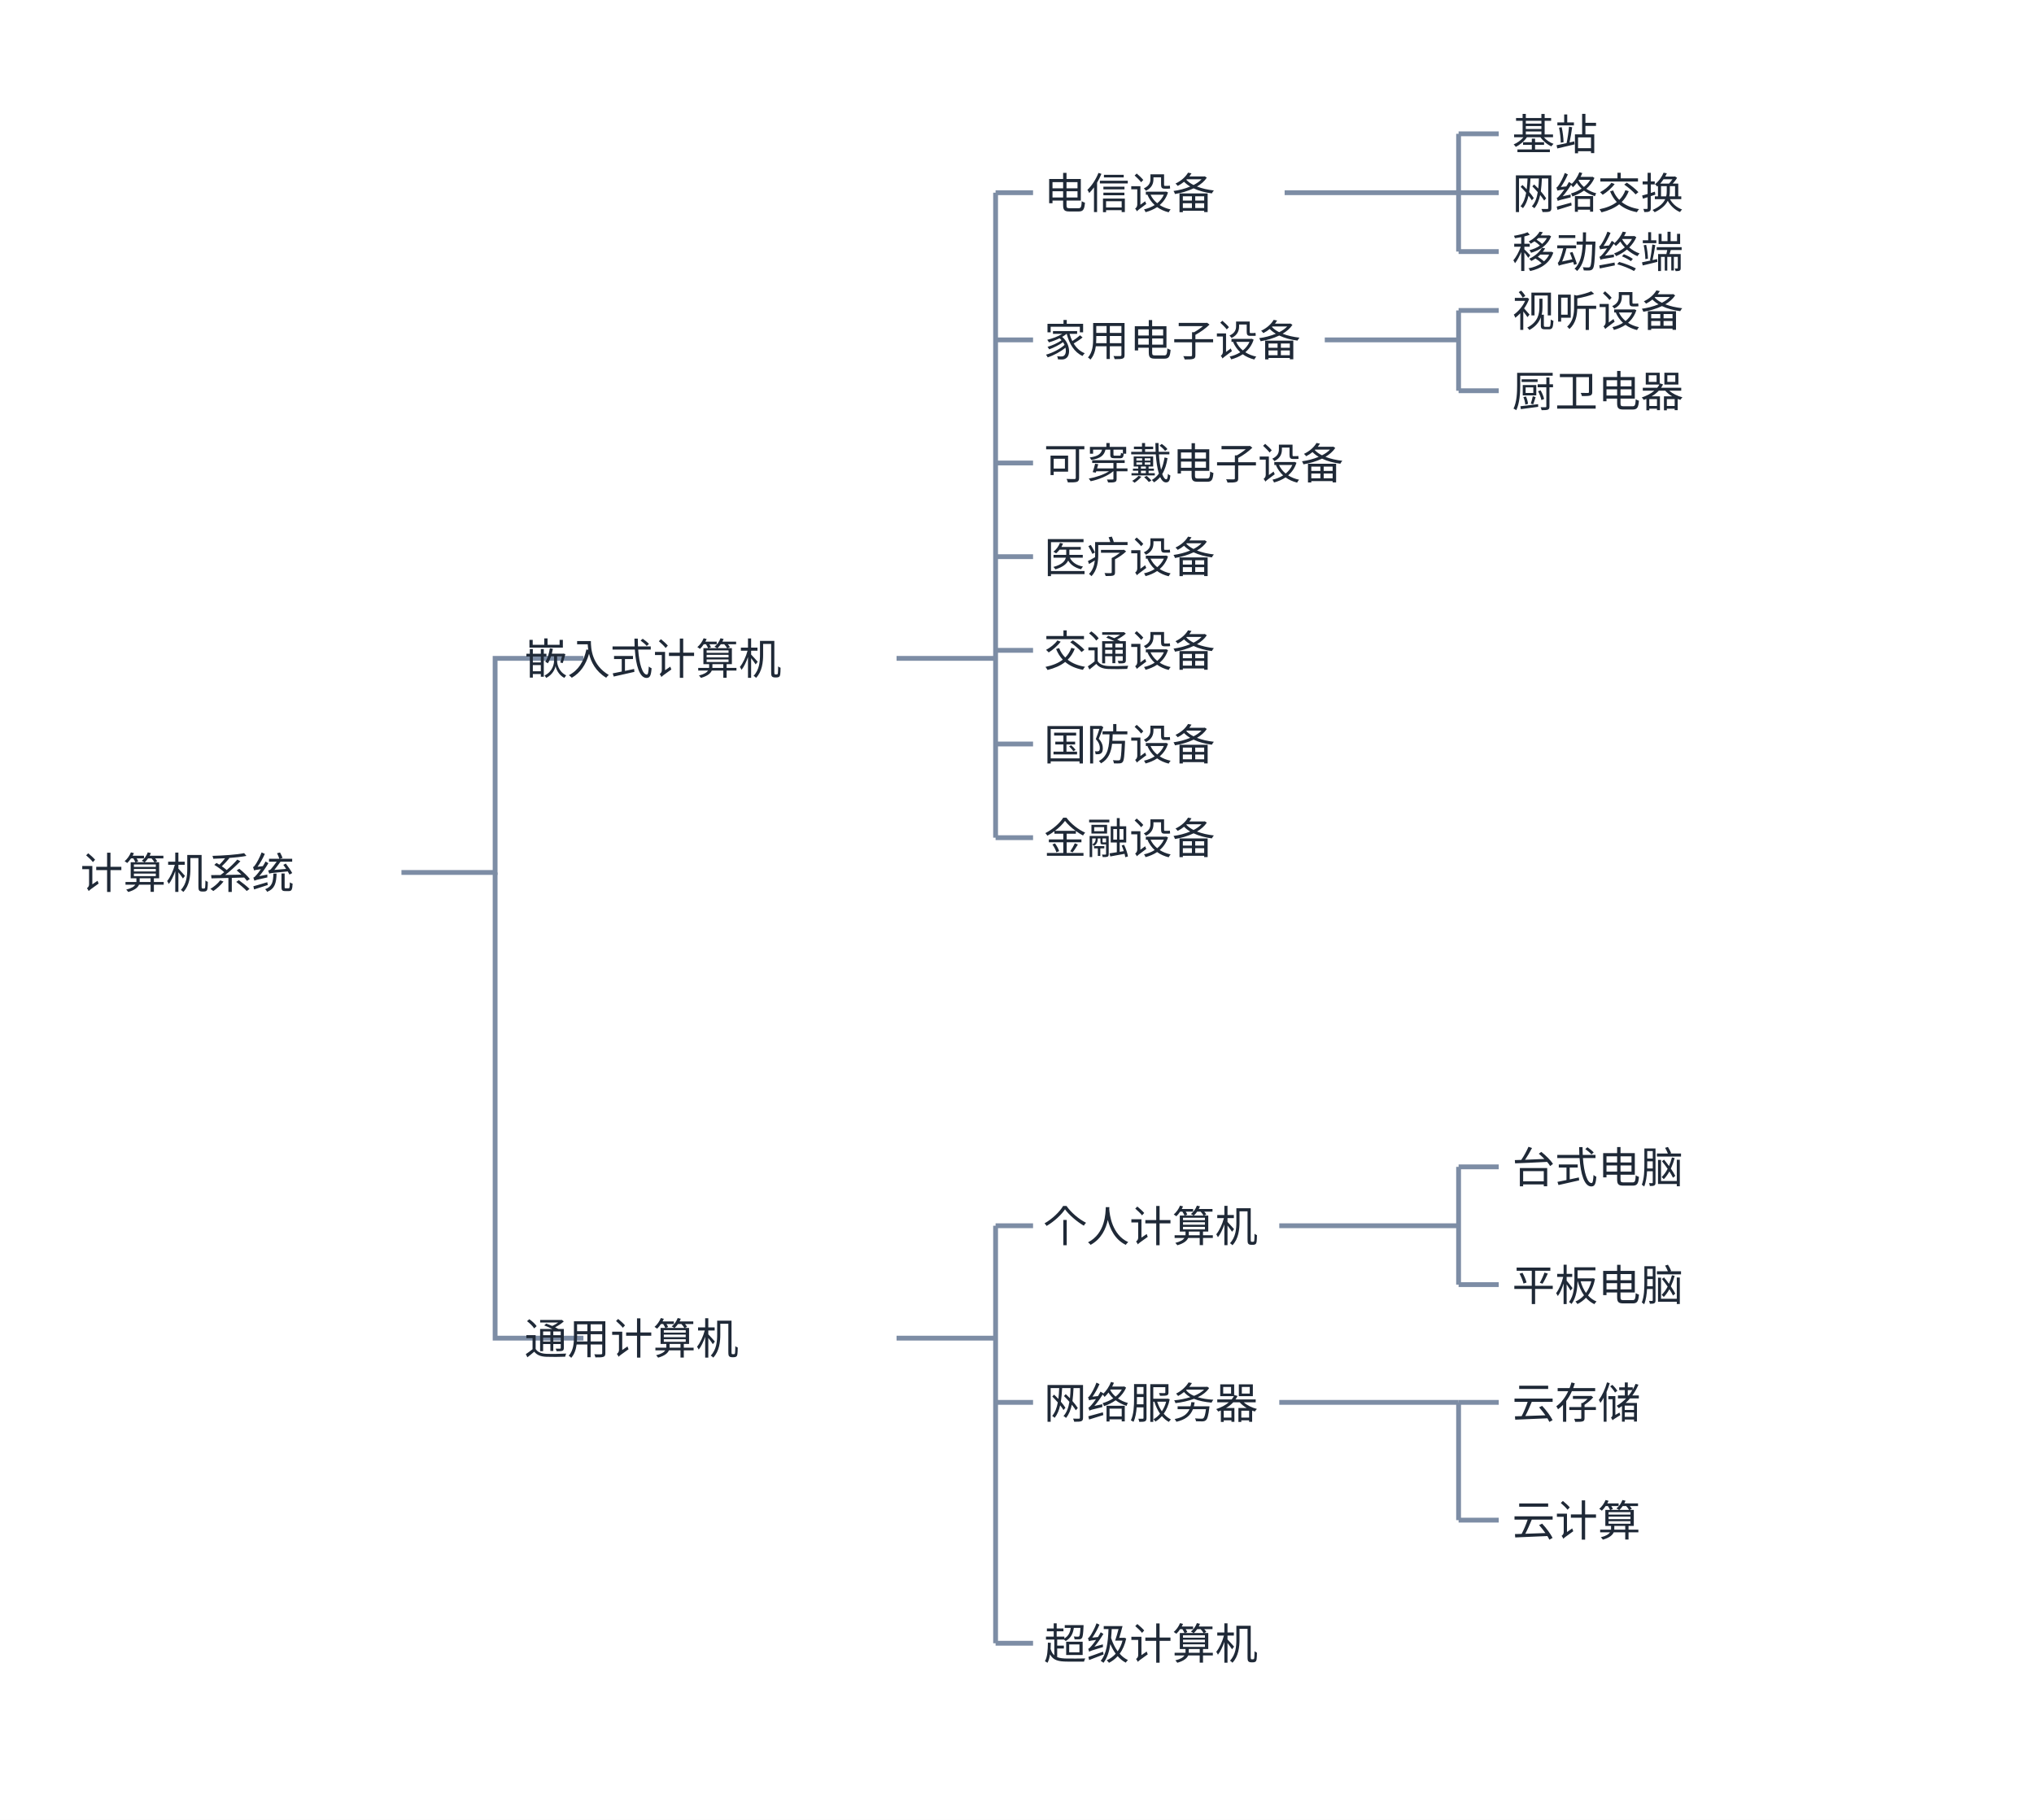
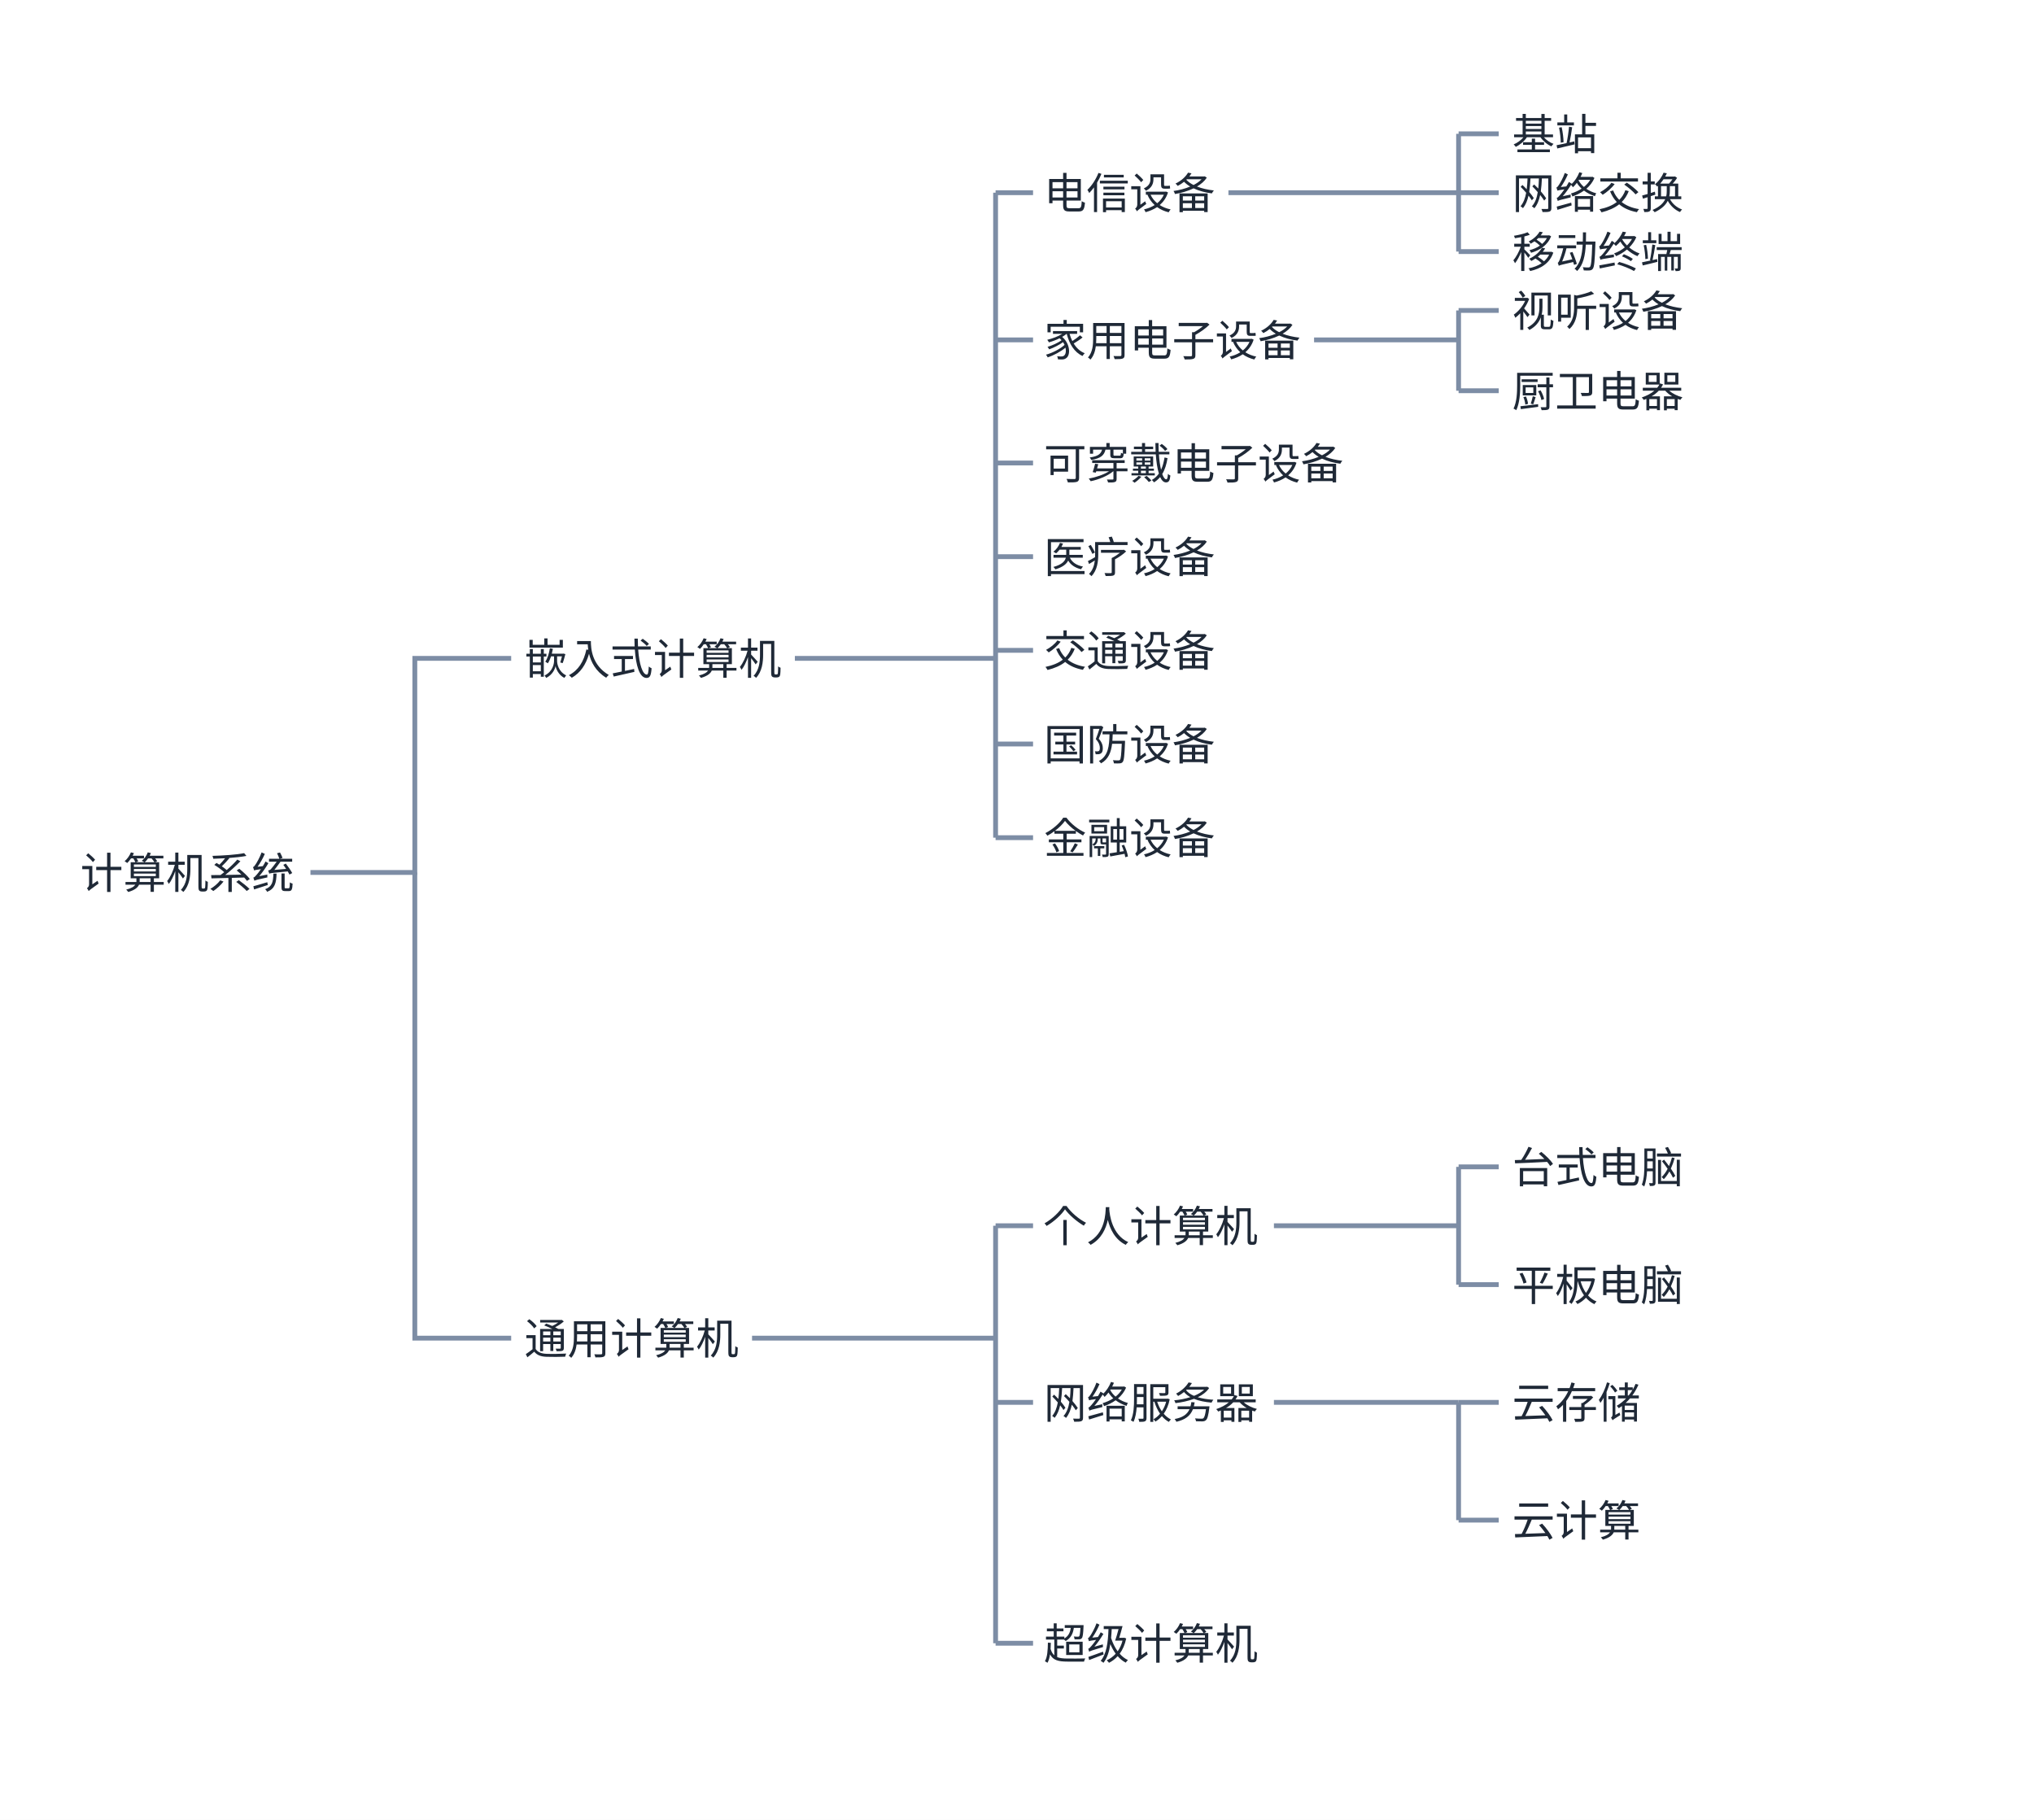
<svg xmlns="http://www.w3.org/2000/svg" width="760" height="680" viewBox="0 0 760 680" font-family="sans-serif">
  <rect width="760" height="680" fill="#ffffff" />
  <g stroke="#7d8da5" stroke-width="1.8" fill="none">
-     <path d="M150 326 H185 V246 H218" />
-     <path d="M185 326 V500 H218" />
-     <path d="M335 246 H372" />
+     <path d="M116 326 H155 V246 H191" />
+     <path d="M155 326 V500 H191" />
+     <path d="M297 246 H372" />
    <path d="M372 72 V313" />
    <line x1="372" y1="72" x2="386" y2="72" />
    <line x1="372" y1="127" x2="386" y2="127" />
    <line x1="372" y1="173" x2="386" y2="173" />
    <line x1="372" y1="208" x2="386" y2="208" />
    <line x1="372" y1="243" x2="386" y2="243" />
    <line x1="372" y1="278" x2="386" y2="278" />
    <line x1="372" y1="313" x2="386" y2="313" />
-     <path d="M480 72 H545" />
+     <path d="M459 72 H545" />
    <path d="M545 50 V94" />
    <line x1="545" y1="50" x2="560" y2="50" />
    <line x1="545" y1="72" x2="560" y2="72" />
    <line x1="545" y1="94" x2="560" y2="94" />
-     <path d="M495 127 H545" />
+     <path d="M491 127 H545" />
    <path d="M545 116 V146" />
    <line x1="545" y1="116" x2="560" y2="116" />
    <line x1="545" y1="146" x2="560" y2="146" />
-     <path d="M335 500 H372" />
+     <path d="M281 500 H372" />
    <path d="M372 458 V614" />
    <line x1="372" y1="458" x2="386" y2="458" />
    <line x1="372" y1="524" x2="386" y2="524" />
    <line x1="372" y1="614" x2="386" y2="614" />
-     <path d="M478 458 H545" />
+     <path d="M476 458 H545" />
    <path d="M545 436 V480" />
    <line x1="545" y1="436" x2="560" y2="436" />
    <line x1="545" y1="480" x2="560" y2="480" />
-     <path d="M478 524 H545" />
+     <path d="M476 524 H545" />
    <path d="M545 524 V568" />
    <line x1="545" y1="524" x2="560" y2="524" />
    <line x1="545" y1="568" x2="560" y2="568" />
  </g>
  <g font-size="16" fill="#1f2937">
    <text x="30" y="332">计算机系统</text>
    <text x="196" y="252">嵌入式计算机</text>
    <text x="196" y="506">通用计算机</text>
    <text x="390" y="78">电信设备</text>
    <text x="390" y="133">家用电子设备</text>
    <text x="390" y="179">可穿戴电子设备</text>
    <text x="390" y="214">医疗设备</text>
    <text x="390" y="249">交通设备</text>
    <text x="390" y="284">国防设备</text>
    <text x="390" y="319">金融设备</text>
    <text x="390" y="464">个人计算机</text>
    <text x="390" y="530">网络服务器</text>
    <text x="390" y="620">超级计算机</text>
    <text x="565" y="56">基站</text>
    <text x="565" y="78">网络交换</text>
    <text x="565" y="100">移动终端</text>
    <text x="565" y="122">视听设备</text>
    <text x="565" y="152">厨卫电器</text>
    <text x="565" y="442">台式电脑</text>
    <text x="565" y="486">平板电脑</text>
    <text x="565" y="530">云存储</text>
    <text x="565" y="574">云计算</text>
  </g>
</svg>
